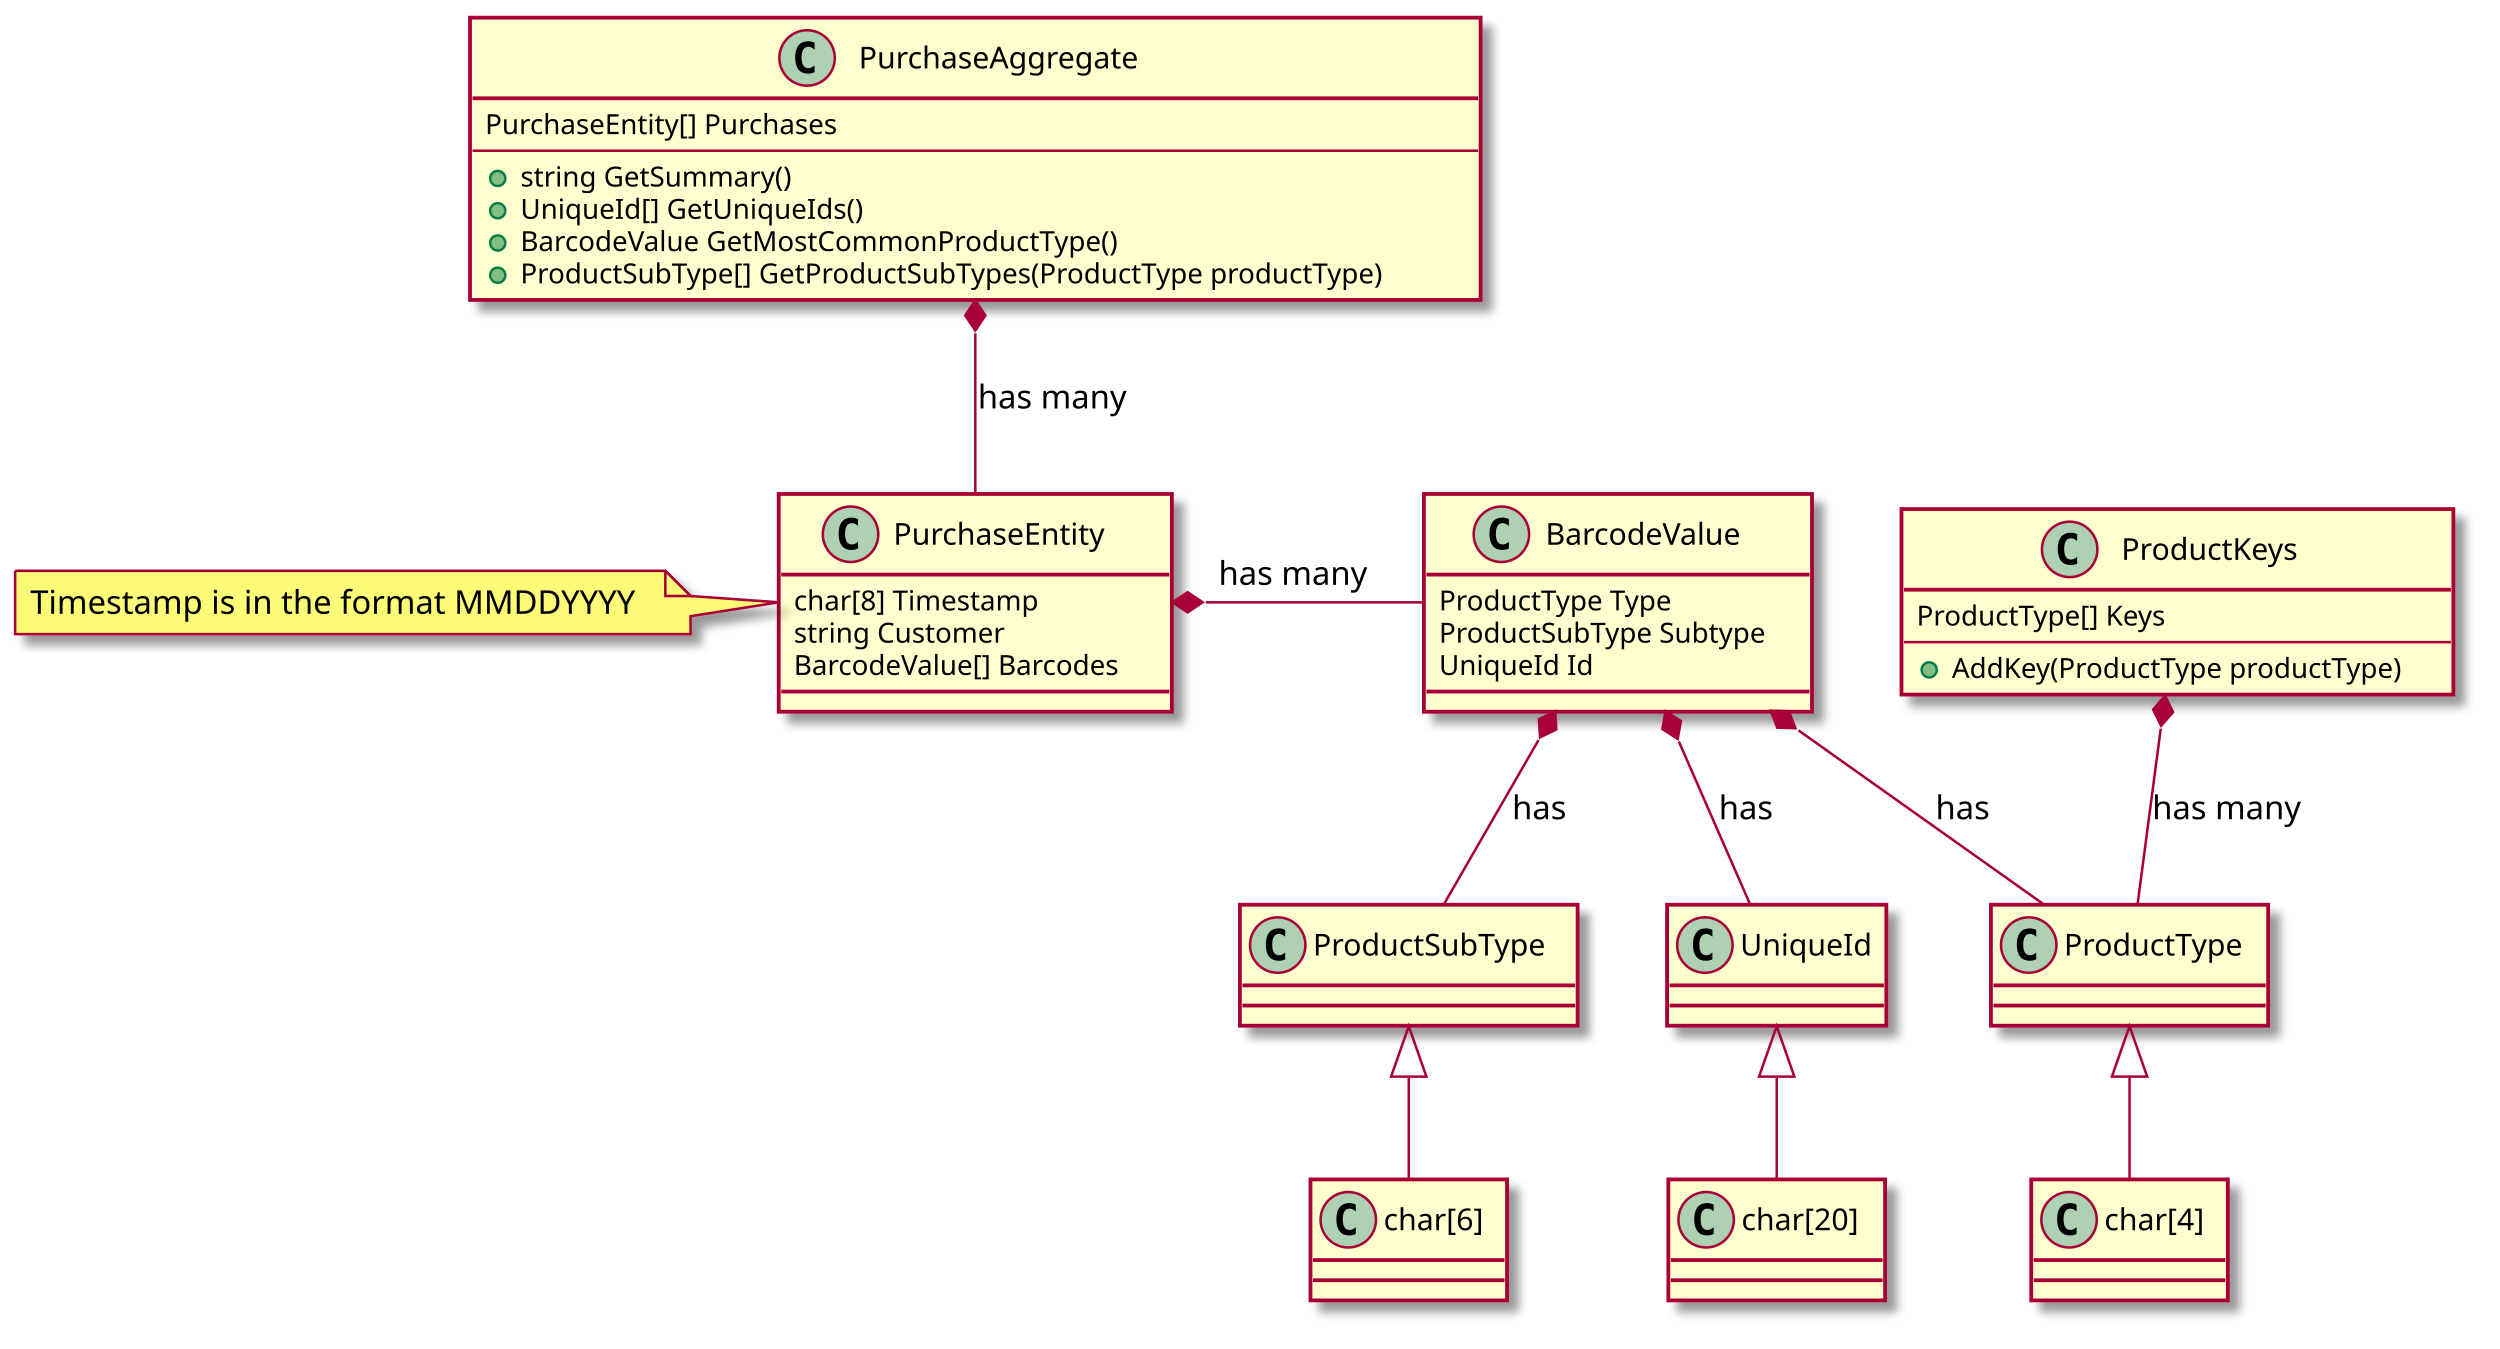
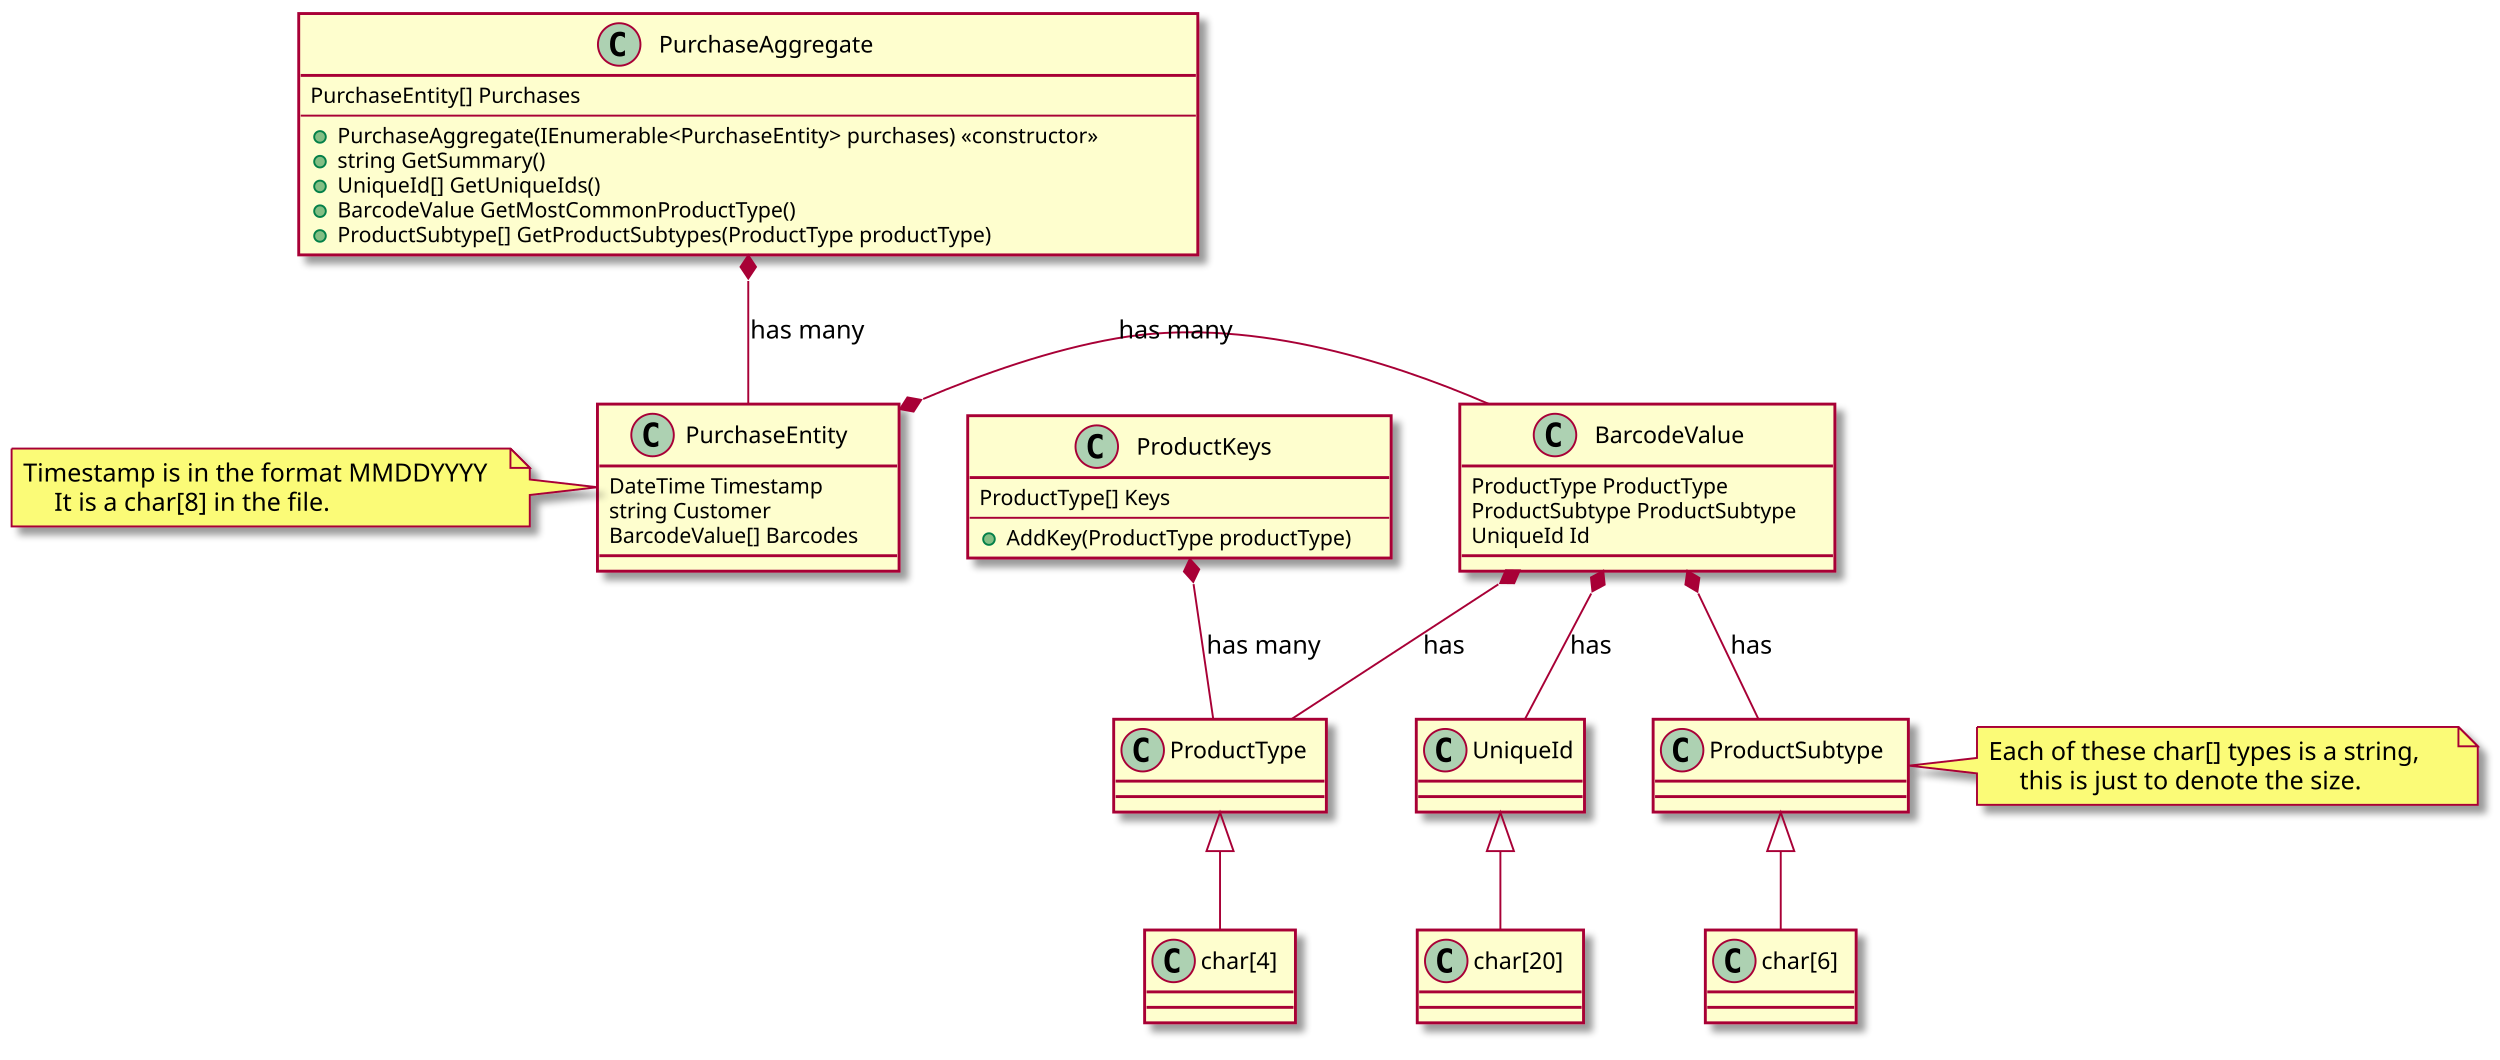
- <svg xmlns="http://www.w3.org/2000/svg" contentScriptType="application/ecmascript" contentStyleType="text/css" height="535px" preserveAspectRatio="none" style="width:992px;height:535px;" version="1.1" viewBox="0 0 992 535" width="992px" zoomAndPan="magnify">
+ <svg xmlns="http://www.w3.org/2000/svg" contentScriptType="application/ecmascript" contentStyleType="text/css" height="548px" preserveAspectRatio="none" style="width:1293px;height:548px;" version="1.1" viewBox="0 0 1293 548" width="1293px" zoomAndPan="magnify">
  <defs>
-     <filter height="300%" id="f1qn5pmj6svclo" width="300%" x="-1" y="-1">
+     <filter height="300%" id="f1mchyropxokbg" width="300%" x="-1" y="-1">
      <feGaussianBlur result="blurOut" stdDeviation="2.0" />
      <feColorMatrix in="blurOut" result="blurOut2" type="matrix" values="0 0 0 0 0 0 0 0 0 0 0 0 0 0 0 0 0 0 .4 0" />
      <feOffset dx="4.0" dy="4.0" in="blurOut2" result="blurOut3" />
      <feBlend in="SourceGraphic" in2="blurOut3" mode="normal" />
    </filter>
  </defs>
  <g>
-     <rect codeLine="7" fill="#FEFECE" filter="url(#f1qn5pmj6svclo)" height="73.609" id="ProductKeys" style="stroke: #A80036; stroke-width: 1.5;" width="219" x="754.5" y="202" />
-     <ellipse cx="821.25" cy="218" fill="#ADD1B2" rx="11" ry="11" style="stroke: #A80036; stroke-width: 1.0;" />
-     <path d="M824.219,223.641 Q823.641,223.938 823,224.078 Q822.359,224.234 821.656,224.234 Q819.156,224.234 817.828,222.594 Q816.516,220.938 816.516,217.812 Q816.516,214.688 817.828,213.031 Q819.156,211.375 821.656,211.375 Q822.359,211.375 823,211.531 Q823.656,211.688 824.219,211.984 L824.219,214.703 Q823.594,214.125 823,213.859 Q822.406,213.578 821.781,213.578 Q820.438,213.578 819.75,214.656 Q819.062,215.719 819.062,217.812 Q819.062,219.906 819.75,220.984 Q820.438,222.047 821.781,222.047 Q822.406,222.047 823,221.781 Q823.594,221.5 824.219,220.922 L824.219,223.641 Z " />
-     <text fill="#000000" font-family="sans-serif" font-size="12" lengthAdjust="spacingAndGlyphs" textLength="77" x="841.75" y="222.154">ProductKeys</text>
-     <line style="stroke: #A80036; stroke-width: 1.5;" x1="755.5" x2="972.5" y1="234" y2="234" />
-     <text fill="#000000" font-family="sans-serif" font-size="11" lengthAdjust="spacingAndGlyphs" textLength="109" x="760.5" y="248.21">ProductType[] Keys</text>
-     <line style="stroke: #A80036; stroke-width: 1.0;" x1="755.5" x2="972.5" y1="254.805" y2="254.805" />
-     <ellipse cx="765.5" cy="265.805" fill="#84BE84" rx="3" ry="3" style="stroke: #038048; stroke-width: 1.0;" />
-     <text fill="#000000" font-family="sans-serif" font-size="11" lengthAdjust="spacingAndGlyphs" textLength="193" x="774.5" y="269.015">AddKey(ProductType productType)</text>
-     <rect codeLine="13" fill="#FEFECE" filter="url(#f1qn5pmj6svclo)" height="86.414" id="PurchaseEntity" style="stroke: #A80036; stroke-width: 1.5;" width="156" x="309" y="196" />
-     <ellipse cx="337.5" cy="212" fill="#ADD1B2" rx="11" ry="11" style="stroke: #A80036; stroke-width: 1.0;" />
-     <path d="M340.469,217.641 Q339.891,217.938 339.25,218.078 Q338.609,218.234 337.906,218.234 Q335.406,218.234 334.078,216.594 Q332.766,214.938 332.766,211.812 Q332.766,208.688 334.078,207.031 Q335.406,205.375 337.906,205.375 Q338.609,205.375 339.25,205.531 Q339.906,205.688 340.469,205.984 L340.469,208.703 Q339.844,208.125 339.25,207.859 Q338.656,207.578 338.031,207.578 Q336.688,207.578 336,208.656 Q335.312,209.719 335.312,211.812 Q335.312,213.906 336,214.984 Q336.688,216.047 338.031,216.047 Q338.656,216.047 339.25,215.781 Q339.844,215.5 340.469,214.922 L340.469,217.641 Z " />
-     <text fill="#000000" font-family="sans-serif" font-size="12" lengthAdjust="spacingAndGlyphs" textLength="94" x="354.5" y="216.154">PurchaseEntity</text>
-     <line style="stroke: #A80036; stroke-width: 1.5;" x1="310" x2="464" y1="228" y2="228" />
-     <text fill="#000000" font-family="sans-serif" font-size="11" lengthAdjust="spacingAndGlyphs" textLength="108" x="315" y="242.21">char[8] Timestamp</text>
-     <text fill="#000000" font-family="sans-serif" font-size="11" lengthAdjust="spacingAndGlyphs" textLength="93" x="315" y="255.015">string Customer</text>
-     <text fill="#000000" font-family="sans-serif" font-size="11" lengthAdjust="spacingAndGlyphs" textLength="144" x="315" y="267.82">BarcodeValue[] Barcodes</text>
-     <line style="stroke: #A80036; stroke-width: 1.5;" x1="310" x2="464" y1="274.414" y2="274.414" />
-     <path d="M6,226.5 L6,251.633 A0,0 0 0 0 6,251.633 L274,251.633 A0,0 0 0 0 274,251.633 L274,244.5 L308.949,239 L274,236.5 L274,236.5 L264,226.5 L6,226.5 A0,0 0 0 0 6,226.5 " fill="#FBFB77" filter="url(#f1qn5pmj6svclo)" style="stroke: #A80036; stroke-width: 1.0;" />
-     <path d="M264,226.5 L264,236.5 L274,236.5 L264,226.5 " fill="#FBFB77" style="stroke: #A80036; stroke-width: 1.0;" />
-     <text fill="#000000" font-family="sans-serif" font-size="13" lengthAdjust="spacingAndGlyphs" textLength="247" x="12" y="243.567">Timestamp is in the format MMDDYYYY</text>
-     <rect codeLine="20" fill="#FEFECE" filter="url(#f1qn5pmj6svclo)" height="112.023" id="PurchaseAggregate" style="stroke: #A80036; stroke-width: 1.5;" width="401" x="186.5" y="7" />
+     <rect codeLine="7" fill="#FEFECE" filter="url(#f1mchyropxokbg)" height="73.609" id="ProductKeys" style="stroke: #A80036; stroke-width: 1.5;" width="219" x="500.5" y="215" />
+     <ellipse cx="567.25" cy="231" fill="#ADD1B2" rx="11" ry="11" style="stroke: #A80036; stroke-width: 1.0;" />
+     <path d="M570.219,236.641 Q569.641,236.938 569,237.078 Q568.359,237.234 567.656,237.234 Q565.156,237.234 563.828,235.594 Q562.516,233.938 562.516,230.812 Q562.516,227.688 563.828,226.031 Q565.156,224.375 567.656,224.375 Q568.359,224.375 569,224.531 Q569.656,224.688 570.219,224.984 L570.219,227.703 Q569.594,227.125 569,226.859 Q568.406,226.578 567.781,226.578 Q566.438,226.578 565.75,227.656 Q565.062,228.719 565.062,230.812 Q565.062,232.906 565.75,233.984 Q566.438,235.047 567.781,235.047 Q568.406,235.047 569,234.781 Q569.594,234.5 570.219,233.922 L570.219,236.641 Z " />
+     <text fill="#000000" font-family="sans-serif" font-size="12" lengthAdjust="spacingAndGlyphs" textLength="77" x="587.75" y="235.154">ProductKeys</text>
+     <line style="stroke: #A80036; stroke-width: 1.5;" x1="501.5" x2="718.5" y1="247" y2="247" />
+     <text fill="#000000" font-family="sans-serif" font-size="11" lengthAdjust="spacingAndGlyphs" textLength="109" x="506.5" y="261.21">ProductType[] Keys</text>
+     <line style="stroke: #A80036; stroke-width: 1.0;" x1="501.5" x2="718.5" y1="267.805" y2="267.805" />
+     <ellipse cx="511.5" cy="278.805" fill="#84BE84" rx="3" ry="3" style="stroke: #038048; stroke-width: 1.0;" />
+     <text fill="#000000" font-family="sans-serif" font-size="11" lengthAdjust="spacingAndGlyphs" textLength="193" x="520.5" y="282.015">AddKey(ProductType productType)</text>
+     <rect codeLine="13" fill="#FEFECE" filter="url(#f1mchyropxokbg)" height="86.414" id="PurchaseEntity" style="stroke: #A80036; stroke-width: 1.5;" width="156" x="309" y="209" />
+     <ellipse cx="337.5" cy="225" fill="#ADD1B2" rx="11" ry="11" style="stroke: #A80036; stroke-width: 1.0;" />
+     <path d="M340.469,230.641 Q339.891,230.938 339.25,231.078 Q338.609,231.234 337.906,231.234 Q335.406,231.234 334.078,229.594 Q332.766,227.938 332.766,224.812 Q332.766,221.688 334.078,220.031 Q335.406,218.375 337.906,218.375 Q338.609,218.375 339.25,218.531 Q339.906,218.688 340.469,218.984 L340.469,221.703 Q339.844,221.125 339.25,220.859 Q338.656,220.578 338.031,220.578 Q336.688,220.578 336,221.656 Q335.312,222.719 335.312,224.812 Q335.312,226.906 336,227.984 Q336.688,229.047 338.031,229.047 Q338.656,229.047 339.25,228.781 Q339.844,228.5 340.469,227.922 L340.469,230.641 Z " />
+     <text fill="#000000" font-family="sans-serif" font-size="12" lengthAdjust="spacingAndGlyphs" textLength="94" x="354.5" y="229.154">PurchaseEntity</text>
+     <line style="stroke: #A80036; stroke-width: 1.5;" x1="310" x2="464" y1="241" y2="241" />
+     <text fill="#000000" font-family="sans-serif" font-size="11" lengthAdjust="spacingAndGlyphs" textLength="122" x="315" y="255.21">DateTime Timestamp</text>
+     <text fill="#000000" font-family="sans-serif" font-size="11" lengthAdjust="spacingAndGlyphs" textLength="93" x="315" y="268.015">string Customer</text>
+     <text fill="#000000" font-family="sans-serif" font-size="11" lengthAdjust="spacingAndGlyphs" textLength="144" x="315" y="280.82">BarcodeValue[] Barcodes</text>
+     <line style="stroke: #A80036; stroke-width: 1.5;" x1="310" x2="464" y1="287.414" y2="287.414" />
+     <path d="M6,232 L6,272.266 A0,0 0 0 0 6,272.266 L274,272.266 A0,0 0 0 0 274,272.266 L274,256 L308.949,252 L274,248 L274,242 L264,232 L6,232 A0,0 0 0 0 6,232 " fill="#FBFB77" filter="url(#f1mchyropxokbg)" style="stroke: #A80036; stroke-width: 1.0;" />
+     <path d="M264,232 L264,242 L274,242 L264,232 " fill="#FBFB77" style="stroke: #A80036; stroke-width: 1.0;" />
+     <text fill="#000000" font-family="sans-serif" font-size="13" lengthAdjust="spacingAndGlyphs" textLength="247" x="12" y="249.067">Timestamp is in the format MMDDYYYY</text>
+     <text fill="#000000" font-family="sans-serif" font-size="13" lengthAdjust="spacingAndGlyphs" textLength="150" x="28" y="264.2">It is a char[8] in the file.</text>
+     <rect codeLine="23" fill="#FEFECE" filter="url(#f1mchyropxokbg)" height="124.828" id="PurchaseAggregate" style="stroke: #A80036; stroke-width: 1.5;" width="465" x="154.5" y="7" />
    <ellipse cx="320.25" cy="23" fill="#ADD1B2" rx="11" ry="11" style="stroke: #A80036; stroke-width: 1.0;" />
    <path d="M323.219,28.641 Q322.641,28.938 322,29.078 Q321.359,29.234 320.656,29.234 Q318.156,29.234 316.828,27.594 Q315.516,25.938 315.516,22.812 Q315.516,19.688 316.828,18.031 Q318.156,16.375 320.656,16.375 Q321.359,16.375 322,16.531 Q322.656,16.688 323.219,16.984 L323.219,19.703 Q322.594,19.125 322,18.859 Q321.406,18.578 320.781,18.578 Q319.438,18.578 318.75,19.656 Q318.062,20.719 318.062,22.812 Q318.062,24.906 318.75,25.984 Q319.438,27.047 320.781,27.047 Q321.406,27.047 322,26.781 Q322.594,26.5 323.219,25.922 L323.219,28.641 Z " />
    <text fill="#000000" font-family="sans-serif" font-size="12" lengthAdjust="spacingAndGlyphs" textLength="125" x="340.75" y="27.154">PurchaseAggregate</text>
-     <line style="stroke: #A80036; stroke-width: 1.5;" x1="187.5" x2="586.5" y1="39" y2="39" />
-     <text fill="#000000" font-family="sans-serif" font-size="11" lengthAdjust="spacingAndGlyphs" textLength="156" x="192.5" y="53.21">PurchaseEntity[] Purchases</text>
-     <line style="stroke: #A80036; stroke-width: 1.0;" x1="187.5" x2="586.5" y1="59.805" y2="59.805" />
-     <ellipse cx="197.5" cy="70.805" fill="#84BE84" rx="3" ry="3" style="stroke: #038048; stroke-width: 1.0;" />
-     <text fill="#000000" font-family="sans-serif" font-size="11" lengthAdjust="spacingAndGlyphs" textLength="120" x="206.5" y="74.015">string GetSummary()</text>
-     <ellipse cx="197.5" cy="83.609" fill="#84BE84" rx="3" ry="3" style="stroke: #038048; stroke-width: 1.0;" />
-     <text fill="#000000" font-family="sans-serif" font-size="11" lengthAdjust="spacingAndGlyphs" textLength="145" x="206.5" y="86.82">UniqueId[] GetUniqueIds()</text>
-     <ellipse cx="197.5" cy="96.414" fill="#84BE84" rx="3" ry="3" style="stroke: #038048; stroke-width: 1.0;" />
-     <text fill="#000000" font-family="sans-serif" font-size="11" lengthAdjust="spacingAndGlyphs" textLength="258" x="206.5" y="99.624">BarcodeValue GetMostCommonProductType()</text>
-     <ellipse cx="197.5" cy="109.219" fill="#84BE84" rx="3" ry="3" style="stroke: #038048; stroke-width: 1.0;" />
-     <text fill="#000000" font-family="sans-serif" font-size="11" lengthAdjust="spacingAndGlyphs" textLength="375" x="206.5" y="112.429">ProductSubType[] GetProductSubTypes(ProductType productType)</text>
-     <rect codeLine="29" fill="#FEFECE" filter="url(#f1qn5pmj6svclo)" height="48" id="char4" style="stroke: #A80036; stroke-width: 1.5;" width="78" x="806" y="468" />
-     <ellipse cx="821" cy="484" fill="#ADD1B2" rx="11" ry="11" style="stroke: #A80036; stroke-width: 1.0;" />
-     <path d="M823.969,489.641 Q823.391,489.938 822.75,490.078 Q822.109,490.234 821.406,490.234 Q818.906,490.234 817.578,488.594 Q816.266,486.938 816.266,483.812 Q816.266,480.688 817.578,479.031 Q818.906,477.375 821.406,477.375 Q822.109,477.375 822.75,477.531 Q823.406,477.688 823.969,477.984 L823.969,480.703 Q823.344,480.125 822.75,479.859 Q822.156,479.578 821.531,479.578 Q820.188,479.578 819.5,480.656 Q818.812,481.719 818.812,483.812 Q818.812,485.906 819.5,486.984 Q820.188,488.047 821.531,488.047 Q822.156,488.047 822.75,487.781 Q823.344,487.5 823.969,486.922 L823.969,489.641 Z " />
-     <text fill="#000000" font-family="sans-serif" font-size="12" lengthAdjust="spacingAndGlyphs" textLength="46" x="835" y="488.154">char[4]</text>
-     <line style="stroke: #A80036; stroke-width: 1.5;" x1="807" x2="883" y1="500" y2="500" />
-     <line style="stroke: #A80036; stroke-width: 1.5;" x1="807" x2="883" y1="508" y2="508" />
-     <rect codeLine="30" fill="#FEFECE" filter="url(#f1qn5pmj6svclo)" height="48" id="char6" style="stroke: #A80036; stroke-width: 1.5;" width="78" x="520" y="468" />
-     <ellipse cx="535" cy="484" fill="#ADD1B2" rx="11" ry="11" style="stroke: #A80036; stroke-width: 1.0;" />
-     <path d="M537.969,489.641 Q537.391,489.938 536.75,490.078 Q536.109,490.234 535.406,490.234 Q532.906,490.234 531.578,488.594 Q530.266,486.938 530.266,483.812 Q530.266,480.688 531.578,479.031 Q532.906,477.375 535.406,477.375 Q536.109,477.375 536.75,477.531 Q537.406,477.688 537.969,477.984 L537.969,480.703 Q537.344,480.125 536.75,479.859 Q536.156,479.578 535.531,479.578 Q534.188,479.578 533.5,480.656 Q532.812,481.719 532.812,483.812 Q532.812,485.906 533.5,486.984 Q534.188,488.047 535.531,488.047 Q536.156,488.047 536.75,487.781 Q537.344,487.5 537.969,486.922 L537.969,489.641 Z " />
-     <text fill="#000000" font-family="sans-serif" font-size="12" lengthAdjust="spacingAndGlyphs" textLength="46" x="549" y="488.154">char[6]</text>
-     <line style="stroke: #A80036; stroke-width: 1.5;" x1="521" x2="597" y1="500" y2="500" />
-     <line style="stroke: #A80036; stroke-width: 1.5;" x1="521" x2="597" y1="508" y2="508" />
-     <rect codeLine="31" fill="#FEFECE" filter="url(#f1qn5pmj6svclo)" height="48" id="char20" style="stroke: #A80036; stroke-width: 1.5;" width="86" x="662" y="468" />
-     <ellipse cx="677" cy="484" fill="#ADD1B2" rx="11" ry="11" style="stroke: #A80036; stroke-width: 1.0;" />
-     <path d="M679.969,489.641 Q679.391,489.938 678.75,490.078 Q678.109,490.234 677.406,490.234 Q674.906,490.234 673.578,488.594 Q672.266,486.938 672.266,483.812 Q672.266,480.688 673.578,479.031 Q674.906,477.375 677.406,477.375 Q678.109,477.375 678.75,477.531 Q679.406,477.688 679.969,477.984 L679.969,480.703 Q679.344,480.125 678.75,479.859 Q678.156,479.578 677.531,479.578 Q676.188,479.578 675.5,480.656 Q674.812,481.719 674.812,483.812 Q674.812,485.906 675.5,486.984 Q676.188,488.047 677.531,488.047 Q678.156,488.047 678.75,487.781 Q679.344,487.5 679.969,486.922 L679.969,489.641 Z " />
-     <text fill="#000000" font-family="sans-serif" font-size="12" lengthAdjust="spacingAndGlyphs" textLength="54" x="691" y="488.154">char[20]</text>
-     <line style="stroke: #A80036; stroke-width: 1.5;" x1="663" x2="747" y1="500" y2="500" />
-     <line style="stroke: #A80036; stroke-width: 1.5;" x1="663" x2="747" y1="508" y2="508" />
-     <rect fill="#FEFECE" filter="url(#f1qn5pmj6svclo)" height="48" id="ProductType" style="stroke: #A80036; stroke-width: 1.5;" width="110" x="790" y="359" />
-     <ellipse cx="805" cy="375" fill="#ADD1B2" rx="11" ry="11" style="stroke: #A80036; stroke-width: 1.0;" />
-     <path d="M807.969,380.641 Q807.391,380.938 806.75,381.078 Q806.109,381.234 805.406,381.234 Q802.906,381.234 801.578,379.594 Q800.266,377.938 800.266,374.812 Q800.266,371.688 801.578,370.031 Q802.906,368.375 805.406,368.375 Q806.109,368.375 806.75,368.531 Q807.406,368.688 807.969,368.984 L807.969,371.703 Q807.344,371.125 806.75,370.859 Q806.156,370.578 805.531,370.578 Q804.188,370.578 803.5,371.656 Q802.812,372.719 802.812,374.812 Q802.812,376.906 803.5,377.984 Q804.188,379.047 805.531,379.047 Q806.156,379.047 806.75,378.781 Q807.344,378.5 807.969,377.922 L807.969,380.641 Z " />
-     <text fill="#000000" font-family="sans-serif" font-size="12" lengthAdjust="spacingAndGlyphs" textLength="78" x="819" y="379.154">ProductType</text>
-     <line style="stroke: #A80036; stroke-width: 1.5;" x1="791" x2="899" y1="391" y2="391" />
-     <line style="stroke: #A80036; stroke-width: 1.5;" x1="791" x2="899" y1="399" y2="399" />
-     <rect fill="#FEFECE" filter="url(#f1qn5pmj6svclo)" height="48" id="ProductSubType" style="stroke: #A80036; stroke-width: 1.5;" width="134" x="492" y="359" />
-     <ellipse cx="507" cy="375" fill="#ADD1B2" rx="11" ry="11" style="stroke: #A80036; stroke-width: 1.0;" />
-     <path d="M509.969,380.641 Q509.391,380.938 508.75,381.078 Q508.109,381.234 507.406,381.234 Q504.906,381.234 503.578,379.594 Q502.266,377.938 502.266,374.812 Q502.266,371.688 503.578,370.031 Q504.906,368.375 507.406,368.375 Q508.109,368.375 508.75,368.531 Q509.406,368.688 509.969,368.984 L509.969,371.703 Q509.344,371.125 508.75,370.859 Q508.156,370.578 507.531,370.578 Q506.188,370.578 505.5,371.656 Q504.812,372.719 504.812,374.812 Q504.812,376.906 505.5,377.984 Q506.188,379.047 507.531,379.047 Q508.156,379.047 508.75,378.781 Q509.344,378.5 509.969,377.922 L509.969,380.641 Z " />
-     <text fill="#000000" font-family="sans-serif" font-size="12" lengthAdjust="spacingAndGlyphs" textLength="102" x="521" y="379.154">ProductSubType</text>
-     <line style="stroke: #A80036; stroke-width: 1.5;" x1="493" x2="625" y1="391" y2="391" />
-     <line style="stroke: #A80036; stroke-width: 1.5;" x1="493" x2="625" y1="399" y2="399" />
-     <rect fill="#FEFECE" filter="url(#f1qn5pmj6svclo)" height="48" id="UniqueId" style="stroke: #A80036; stroke-width: 1.5;" width="87" x="661.5" y="359" />
-     <ellipse cx="676.5" cy="375" fill="#ADD1B2" rx="11" ry="11" style="stroke: #A80036; stroke-width: 1.0;" />
-     <path d="M679.469,380.641 Q678.891,380.938 678.25,381.078 Q677.609,381.234 676.906,381.234 Q674.406,381.234 673.078,379.594 Q671.766,377.938 671.766,374.812 Q671.766,371.688 673.078,370.031 Q674.406,368.375 676.906,368.375 Q677.609,368.375 678.25,368.531 Q678.906,368.688 679.469,368.984 L679.469,371.703 Q678.844,371.125 678.25,370.859 Q677.656,370.578 677.031,370.578 Q675.688,370.578 675,371.656 Q674.312,372.719 674.312,374.812 Q674.312,376.906 675,377.984 Q675.688,379.047 677.031,379.047 Q677.656,379.047 678.25,378.781 Q678.844,378.5 679.469,377.922 L679.469,380.641 Z " />
-     <text fill="#000000" font-family="sans-serif" font-size="12" lengthAdjust="spacingAndGlyphs" textLength="55" x="690.5" y="379.154">UniqueId</text>
-     <line style="stroke: #A80036; stroke-width: 1.5;" x1="662.5" x2="747.5" y1="391" y2="391" />
-     <line style="stroke: #A80036; stroke-width: 1.5;" x1="662.5" x2="747.5" y1="399" y2="399" />
-     <rect codeLine="37" fill="#FEFECE" filter="url(#f1qn5pmj6svclo)" height="86.414" id="BarcodeValue" style="stroke: #A80036; stroke-width: 1.5;" width="154" x="565" y="196" />
-     <ellipse cx="595.75" cy="212" fill="#ADD1B2" rx="11" ry="11" style="stroke: #A80036; stroke-width: 1.0;" />
-     <path d="M598.719,217.641 Q598.141,217.938 597.5,218.078 Q596.859,218.234 596.156,218.234 Q593.656,218.234 592.328,216.594 Q591.016,214.938 591.016,211.812 Q591.016,208.688 592.328,207.031 Q593.656,205.375 596.156,205.375 Q596.859,205.375 597.5,205.531 Q598.156,205.688 598.719,205.984 L598.719,208.703 Q598.094,208.125 597.5,207.859 Q596.906,207.578 596.281,207.578 Q594.938,207.578 594.25,208.656 Q593.562,209.719 593.562,211.812 Q593.562,213.906 594.25,214.984 Q594.938,216.047 596.281,216.047 Q596.906,216.047 597.5,215.781 Q598.094,215.5 598.719,214.922 L598.719,217.641 Z " />
-     <text fill="#000000" font-family="sans-serif" font-size="12" lengthAdjust="spacingAndGlyphs" textLength="87" x="613.25" y="216.154">BarcodeValue</text>
-     <line style="stroke: #A80036; stroke-width: 1.5;" x1="566" x2="718" y1="228" y2="228" />
-     <text fill="#000000" font-family="sans-serif" font-size="11" lengthAdjust="spacingAndGlyphs" textLength="101" x="571" y="242.21">ProductType Type</text>
-     <text fill="#000000" font-family="sans-serif" font-size="11" lengthAdjust="spacingAndGlyphs" textLength="142" x="571" y="255.015">ProductSubType Subtype</text>
-     <text fill="#000000" font-family="sans-serif" font-size="11" lengthAdjust="spacingAndGlyphs" textLength="63" x="571" y="267.82">UniqueId Id</text>
-     <line style="stroke: #A80036; stroke-width: 1.5;" x1="566" x2="718" y1="274.414" y2="274.414" />
-     <path codeLine="33" d="M845,427.597 C845,441.378 845,456.034 845,467.877 " fill="none" id="ProductType-backto-char4" style="stroke: #A80036; stroke-width: 1.0;" />
-     <polygon fill="none" points="838,427.191,845,407.191,852,427.191,838,427.191" style="stroke: #A80036; stroke-width: 1.0;" />
-     <path codeLine="34" d="M559,427.597 C559,441.378 559,456.034 559,467.877 " fill="none" id="ProductSubType-backto-char6" style="stroke: #A80036; stroke-width: 1.0;" />
-     <polygon fill="none" points="552,427.191,559,407.191,566,427.191,552,427.191" style="stroke: #A80036; stroke-width: 1.0;" />
-     <path codeLine="35" d="M705,427.597 C705,441.378 705,456.034 705,467.877 " fill="none" id="UniqueId-backto-char20" style="stroke: #A80036; stroke-width: 1.0;" />
-     <polygon fill="none" points="698,427.191,705,407.191,712,427.191,698,427.191" style="stroke: #A80036; stroke-width: 1.0;" />
-     <path codeLine="43" d="M713.641,289.819 C746.696,313.267 784.389,340.005 810.895,358.807 " fill="none" id="BarcodeValue-backto-ProductType" style="stroke: #A80036; stroke-width: 1.0;" />
-     <polygon fill="#A80036" points="702.632,282.01,705.211,288.744,712.419,288.953,709.84,282.219,702.632,282.01" style="stroke: #A80036; stroke-width: 1.0;" />
-     <text fill="#000000" font-family="sans-serif" font-size="13" lengthAdjust="spacingAndGlyphs" textLength="23" x="768" y="325.067">has</text>
-     <path codeLine="44" d="M610.493,293.663 C597.568,316.086 583.269,340.894 573.025,358.666 " fill="none" id="BarcodeValue-backto-ProductSubType" style="stroke: #A80036; stroke-width: 1.0;" />
-     <polygon fill="#A80036" points="617.097,282.205,610.635,285.406,611.105,292.601,617.567,289.401,617.097,282.205" style="stroke: #A80036; stroke-width: 1.0;" />
-     <text fill="#000000" font-family="sans-serif" font-size="13" lengthAdjust="spacingAndGlyphs" textLength="23" x="600" y="325.067">has</text>
-     <path codeLine="45" d="M666.185,294.281 C675.924,316.541 686.65,341.057 694.354,358.666 " fill="none" id="BarcodeValue-backto-UniqueId" style="stroke: #A80036; stroke-width: 1.0;" />
-     <polygon fill="#A80036" points="660.902,282.205,659.642,289.305,665.712,293.199,666.972,286.098,660.902,282.205" style="stroke: #A80036; stroke-width: 1.0;" />
-     <text fill="#000000" font-family="sans-serif" font-size="13" lengthAdjust="spacingAndGlyphs" textLength="23" x="682" y="325.067">has</text>
-     <path codeLine="47" d="M857.388,289.113 C854.278,312.686 850.711,339.719 848.206,358.705 " fill="none" id="ProductKeys-backto-ProductType" style="stroke: #A80036; stroke-width: 1.0;" />
-     <polygon fill="#A80036" points="859.107,276.084,854.356,281.509,857.537,287.981,862.288,282.555,859.107,276.084" style="stroke: #A80036; stroke-width: 1.0;" />
-     <text fill="#000000" font-family="sans-serif" font-size="13" lengthAdjust="spacingAndGlyphs" textLength="63" x="854" y="325.067">has many</text>
-     <path codeLine="49" d="M478.455,239 C506.726,239 537.574,239 564.783,239 " fill="none" id="PurchaseEntity-backto-BarcodeValue" style="stroke: #A80036; stroke-width: 1.0;" />
-     <polygon fill="#A80036" points="465.241,239,471.241,243,477.241,239,471.241,235,465.241,239" style="stroke: #A80036; stroke-width: 1.0;" />
-     <text fill="#000000" font-family="sans-serif" font-size="13" lengthAdjust="spacingAndGlyphs" textLength="63" x="483.5" y="232.067">has many</text>
-     <path codeLine="51" d="M387,132.282 C387,153.74 387,176.754 387,195.897 " fill="none" id="PurchaseAggregate-backto-PurchaseEntity" style="stroke: #A80036; stroke-width: 1.0;" />
-     <polygon fill="#A80036" points="387,119.171,383,125.171,387,131.171,391,125.171,387,119.171" style="stroke: #A80036; stroke-width: 1.0;" />
-     <text fill="#000000" font-family="sans-serif" font-size="13" lengthAdjust="spacingAndGlyphs" textLength="63" x="388" y="162.067">has many</text>
+     <line style="stroke: #A80036; stroke-width: 1.5;" x1="155.5" x2="618.5" y1="39" y2="39" />
+     <text fill="#000000" font-family="sans-serif" font-size="11" lengthAdjust="spacingAndGlyphs" textLength="156" x="160.5" y="53.21">PurchaseEntity[] Purchases</text>
+     <line style="stroke: #A80036; stroke-width: 1.0;" x1="155.5" x2="618.5" y1="59.805" y2="59.805" />
+     <ellipse cx="165.5" cy="70.805" fill="#84BE84" rx="3" ry="3" style="stroke: #038048; stroke-width: 1.0;" />
+     <text fill="#000000" font-family="sans-serif" font-size="11" lengthAdjust="spacingAndGlyphs" textLength="439" x="174.5" y="74.015">PurchaseAggregate(IEnumerable&lt;PurchaseEntity&gt; purchases) «constructor»</text>
+     <ellipse cx="165.5" cy="83.609" fill="#84BE84" rx="3" ry="3" style="stroke: #038048; stroke-width: 1.0;" />
+     <text fill="#000000" font-family="sans-serif" font-size="11" lengthAdjust="spacingAndGlyphs" textLength="120" x="174.5" y="86.82">string GetSummary()</text>
+     <ellipse cx="165.5" cy="96.414" fill="#84BE84" rx="3" ry="3" style="stroke: #038048; stroke-width: 1.0;" />
+     <text fill="#000000" font-family="sans-serif" font-size="11" lengthAdjust="spacingAndGlyphs" textLength="145" x="174.5" y="99.624">UniqueId[] GetUniqueIds()</text>
+     <ellipse cx="165.5" cy="109.219" fill="#84BE84" rx="3" ry="3" style="stroke: #038048; stroke-width: 1.0;" />
+     <text fill="#000000" font-family="sans-serif" font-size="11" lengthAdjust="spacingAndGlyphs" textLength="258" x="174.5" y="112.429">BarcodeValue GetMostCommonProductType()</text>
+     <ellipse cx="165.5" cy="122.023" fill="#84BE84" rx="3" ry="3" style="stroke: #038048; stroke-width: 1.0;" />
+     <text fill="#000000" font-family="sans-serif" font-size="11" lengthAdjust="spacingAndGlyphs" textLength="369" x="174.5" y="125.234">ProductSubtype[] GetProductSubtypes(ProductType productType)</text>
+     <rect codeLine="33" fill="#FEFECE" filter="url(#f1mchyropxokbg)" height="48" id="char4" style="stroke: #A80036; stroke-width: 1.5;" width="78" x="592" y="481" />
+     <ellipse cx="607" cy="497" fill="#ADD1B2" rx="11" ry="11" style="stroke: #A80036; stroke-width: 1.0;" />
+     <path d="M609.969,502.641 Q609.391,502.938 608.75,503.078 Q608.109,503.234 607.406,503.234 Q604.906,503.234 603.578,501.594 Q602.266,499.938 602.266,496.812 Q602.266,493.688 603.578,492.031 Q604.906,490.375 607.406,490.375 Q608.109,490.375 608.75,490.531 Q609.406,490.688 609.969,490.984 L609.969,493.703 Q609.344,493.125 608.75,492.859 Q608.156,492.578 607.531,492.578 Q606.188,492.578 605.5,493.656 Q604.812,494.719 604.812,496.812 Q604.812,498.906 605.5,499.984 Q606.188,501.047 607.531,501.047 Q608.156,501.047 608.75,500.781 Q609.344,500.5 609.969,499.922 L609.969,502.641 Z " />
+     <text fill="#000000" font-family="sans-serif" font-size="12" lengthAdjust="spacingAndGlyphs" textLength="46" x="621" y="501.154">char[4]</text>
+     <line style="stroke: #A80036; stroke-width: 1.5;" x1="593" x2="669" y1="513" y2="513" />
+     <line style="stroke: #A80036; stroke-width: 1.5;" x1="593" x2="669" y1="521" y2="521" />
+     <rect codeLine="34" fill="#FEFECE" filter="url(#f1mchyropxokbg)" height="48" id="char6" style="stroke: #A80036; stroke-width: 1.5;" width="78" x="882" y="481" />
+     <ellipse cx="897" cy="497" fill="#ADD1B2" rx="11" ry="11" style="stroke: #A80036; stroke-width: 1.0;" />
+     <path d="M899.969,502.641 Q899.391,502.938 898.75,503.078 Q898.109,503.234 897.406,503.234 Q894.906,503.234 893.578,501.594 Q892.266,499.938 892.266,496.812 Q892.266,493.688 893.578,492.031 Q894.906,490.375 897.406,490.375 Q898.109,490.375 898.75,490.531 Q899.406,490.688 899.969,490.984 L899.969,493.703 Q899.344,493.125 898.75,492.859 Q898.156,492.578 897.531,492.578 Q896.188,492.578 895.5,493.656 Q894.812,494.719 894.812,496.812 Q894.812,498.906 895.5,499.984 Q896.188,501.047 897.531,501.047 Q898.156,501.047 898.75,500.781 Q899.344,500.5 899.969,499.922 L899.969,502.641 Z " />
+     <text fill="#000000" font-family="sans-serif" font-size="12" lengthAdjust="spacingAndGlyphs" textLength="46" x="911" y="501.154">char[6]</text>
+     <line style="stroke: #A80036; stroke-width: 1.5;" x1="883" x2="959" y1="513" y2="513" />
+     <line style="stroke: #A80036; stroke-width: 1.5;" x1="883" x2="959" y1="521" y2="521" />
+     <rect codeLine="35" fill="#FEFECE" filter="url(#f1mchyropxokbg)" height="48" id="char20" style="stroke: #A80036; stroke-width: 1.5;" width="86" x="733" y="481" />
+     <ellipse cx="748" cy="497" fill="#ADD1B2" rx="11" ry="11" style="stroke: #A80036; stroke-width: 1.0;" />
+     <path d="M750.969,502.641 Q750.391,502.938 749.75,503.078 Q749.109,503.234 748.406,503.234 Q745.906,503.234 744.578,501.594 Q743.266,499.938 743.266,496.812 Q743.266,493.688 744.578,492.031 Q745.906,490.375 748.406,490.375 Q749.109,490.375 749.75,490.531 Q750.406,490.688 750.969,490.984 L750.969,493.703 Q750.344,493.125 749.75,492.859 Q749.156,492.578 748.531,492.578 Q747.188,492.578 746.5,493.656 Q745.812,494.719 745.812,496.812 Q745.812,498.906 746.5,499.984 Q747.188,501.047 748.531,501.047 Q749.156,501.047 749.75,500.781 Q750.344,500.5 750.969,499.922 L750.969,502.641 Z " />
+     <text fill="#000000" font-family="sans-serif" font-size="12" lengthAdjust="spacingAndGlyphs" textLength="54" x="762" y="501.154">char[20]</text>
+     <line style="stroke: #A80036; stroke-width: 1.5;" x1="734" x2="818" y1="513" y2="513" />
+     <line style="stroke: #A80036; stroke-width: 1.5;" x1="734" x2="818" y1="521" y2="521" />
+     <rect fill="#FEFECE" filter="url(#f1mchyropxokbg)" height="48" id="ProductType" style="stroke: #A80036; stroke-width: 1.5;" width="110" x="576" y="372" />
+     <ellipse cx="591" cy="388" fill="#ADD1B2" rx="11" ry="11" style="stroke: #A80036; stroke-width: 1.0;" />
+     <path d="M593.969,393.641 Q593.391,393.938 592.75,394.078 Q592.109,394.234 591.406,394.234 Q588.906,394.234 587.578,392.594 Q586.266,390.938 586.266,387.812 Q586.266,384.688 587.578,383.031 Q588.906,381.375 591.406,381.375 Q592.109,381.375 592.75,381.531 Q593.406,381.688 593.969,381.984 L593.969,384.703 Q593.344,384.125 592.75,383.859 Q592.156,383.578 591.531,383.578 Q590.188,383.578 589.5,384.656 Q588.812,385.719 588.812,387.812 Q588.812,389.906 589.5,390.984 Q590.188,392.047 591.531,392.047 Q592.156,392.047 592.75,391.781 Q593.344,391.5 593.969,390.922 L593.969,393.641 Z " />
+     <text fill="#000000" font-family="sans-serif" font-size="12" lengthAdjust="spacingAndGlyphs" textLength="78" x="605" y="392.154">ProductType</text>
+     <line style="stroke: #A80036; stroke-width: 1.5;" x1="577" x2="685" y1="404" y2="404" />
+     <line style="stroke: #A80036; stroke-width: 1.5;" x1="577" x2="685" y1="412" y2="412" />
+     <rect fill="#FEFECE" filter="url(#f1mchyropxokbg)" height="48" id="ProductSubtype" style="stroke: #A80036; stroke-width: 1.5;" width="132" x="855" y="372" />
+     <ellipse cx="870" cy="388" fill="#ADD1B2" rx="11" ry="11" style="stroke: #A80036; stroke-width: 1.0;" />
+     <path d="M872.969,393.641 Q872.391,393.938 871.75,394.078 Q871.109,394.234 870.406,394.234 Q867.906,394.234 866.578,392.594 Q865.266,390.938 865.266,387.812 Q865.266,384.688 866.578,383.031 Q867.906,381.375 870.406,381.375 Q871.109,381.375 871.75,381.531 Q872.406,381.688 872.969,381.984 L872.969,384.703 Q872.344,384.125 871.75,383.859 Q871.156,383.578 870.531,383.578 Q869.188,383.578 868.5,384.656 Q867.812,385.719 867.812,387.812 Q867.812,389.906 868.5,390.984 Q869.188,392.047 870.531,392.047 Q871.156,392.047 871.75,391.781 Q872.344,391.5 872.969,390.922 L872.969,393.641 Z " />
+     <text fill="#000000" font-family="sans-serif" font-size="12" lengthAdjust="spacingAndGlyphs" textLength="100" x="884" y="392.154">ProductSubtype</text>
+     <line style="stroke: #A80036; stroke-width: 1.5;" x1="856" x2="986" y1="404" y2="404" />
+     <line style="stroke: #A80036; stroke-width: 1.5;" x1="856" x2="986" y1="412" y2="412" />
+     <rect fill="#FEFECE" filter="url(#f1mchyropxokbg)" height="48" id="UniqueId" style="stroke: #A80036; stroke-width: 1.5;" width="87" x="732.5" y="372" />
+     <ellipse cx="747.5" cy="388" fill="#ADD1B2" rx="11" ry="11" style="stroke: #A80036; stroke-width: 1.0;" />
+     <path d="M750.469,393.641 Q749.891,393.938 749.25,394.078 Q748.609,394.234 747.906,394.234 Q745.406,394.234 744.078,392.594 Q742.766,390.938 742.766,387.812 Q742.766,384.688 744.078,383.031 Q745.406,381.375 747.906,381.375 Q748.609,381.375 749.25,381.531 Q749.906,381.688 750.469,381.984 L750.469,384.703 Q749.844,384.125 749.25,383.859 Q748.656,383.578 748.031,383.578 Q746.688,383.578 746,384.656 Q745.312,385.719 745.312,387.812 Q745.312,389.906 746,390.984 Q746.688,392.047 748.031,392.047 Q748.656,392.047 749.25,391.781 Q749.844,391.5 750.469,390.922 L750.469,393.641 Z " />
+     <text fill="#000000" font-family="sans-serif" font-size="12" lengthAdjust="spacingAndGlyphs" textLength="55" x="761.5" y="392.154">UniqueId</text>
+     <line style="stroke: #A80036; stroke-width: 1.5;" x1="733.5" x2="818.5" y1="404" y2="404" />
+     <line style="stroke: #A80036; stroke-width: 1.5;" x1="733.5" x2="818.5" y1="412" y2="412" />
+     <path d="M1022.5,376 L1022.5,392 L987.322,396 L1022.5,400 L1022.5,416.266 A0,0 0 0 0 1022.5,416.266 L1281.5,416.266 A0,0 0 0 0 1281.5,416.266 L1281.5,386 L1271.5,376 L1022.5,376 A0,0 0 0 0 1022.5,376 " fill="#FBFB77" filter="url(#f1mchyropxokbg)" style="stroke: #A80036; stroke-width: 1.0;" />
+     <path d="M1271.5,376 L1271.5,386 L1281.5,386 L1271.5,376 " fill="#FBFB77" style="stroke: #A80036; stroke-width: 1.0;" />
+     <text fill="#000000" font-family="sans-serif" font-size="13" lengthAdjust="spacingAndGlyphs" textLength="238" x="1028.5" y="393.067">Each of these char[] types is a string,</text>
+     <text fill="#000000" font-family="sans-serif" font-size="13" lengthAdjust="spacingAndGlyphs" textLength="188" x="1044.5" y="408.2">this is just to denote the size.</text>
+     <rect codeLine="45" fill="#FEFECE" filter="url(#f1mchyropxokbg)" height="86.414" id="BarcodeValue" style="stroke: #A80036; stroke-width: 1.5;" width="194" x="755" y="209" />
+     <ellipse cx="804.25" cy="225" fill="#ADD1B2" rx="11" ry="11" style="stroke: #A80036; stroke-width: 1.0;" />
+     <path d="M807.219,230.641 Q806.641,230.938 806,231.078 Q805.359,231.234 804.656,231.234 Q802.156,231.234 800.828,229.594 Q799.516,227.938 799.516,224.812 Q799.516,221.688 800.828,220.031 Q802.156,218.375 804.656,218.375 Q805.359,218.375 806,218.531 Q806.656,218.688 807.219,218.984 L807.219,221.703 Q806.594,221.125 806,220.859 Q805.406,220.578 804.781,220.578 Q803.438,220.578 802.75,221.656 Q802.062,222.719 802.062,224.812 Q802.062,226.906 802.75,227.984 Q803.438,229.047 804.781,229.047 Q805.406,229.047 806,228.781 Q806.594,228.5 807.219,227.922 L807.219,230.641 Z " />
+     <text fill="#000000" font-family="sans-serif" font-size="12" lengthAdjust="spacingAndGlyphs" textLength="87" x="824.75" y="229.154">BarcodeValue</text>
+     <line style="stroke: #A80036; stroke-width: 1.5;" x1="756" x2="948" y1="241" y2="241" />
+     <text fill="#000000" font-family="sans-serif" font-size="11" lengthAdjust="spacingAndGlyphs" textLength="144" x="761" y="255.21">ProductType ProductType</text>
+     <text fill="#000000" font-family="sans-serif" font-size="11" lengthAdjust="spacingAndGlyphs" textLength="182" x="761" y="268.015">ProductSubtype ProductSubtype</text>
+     <text fill="#000000" font-family="sans-serif" font-size="11" lengthAdjust="spacingAndGlyphs" textLength="63" x="761" y="280.82">UniqueId Id</text>
+     <line style="stroke: #A80036; stroke-width: 1.5;" x1="756" x2="948" y1="287.414" y2="287.414" />
+     <path codeLine="37" d="M631,440.597 C631,454.378 631,469.034 631,480.877 " fill="none" id="ProductType-backto-char4" style="stroke: #A80036; stroke-width: 1.0;" />
+     <polygon fill="none" points="624,440.191,631,420.191,638,440.191,624,440.191" style="stroke: #A80036; stroke-width: 1.0;" />
+     <path codeLine="38" d="M921,440.597 C921,454.378 921,469.034 921,480.877 " fill="none" id="ProductSubtype-backto-char6" style="stroke: #A80036; stroke-width: 1.0;" />
+     <polygon fill="none" points="914,440.191,921,420.191,928,440.191,914,440.191" style="stroke: #A80036; stroke-width: 1.0;" />
+     <path codeLine="39" d="M776,440.597 C776,454.378 776,469.034 776,480.877 " fill="none" id="UniqueId-backto-char20" style="stroke: #A80036; stroke-width: 1.0;" />
+     <polygon fill="none" points="769,440.191,776,420.191,783,440.191,769,440.191" style="stroke: #A80036; stroke-width: 1.0;" />
+     <path codeLine="51" d="M774.944,302.208 C738.735,325.802 697.236,352.842 668.129,371.807 " fill="none" id="BarcodeValue-backto-ProductType" style="stroke: #A80036; stroke-width: 1.0;" />
+     <polygon fill="#A80036" points="785.992,295.01,778.781,294.934,775.938,301.561,783.149,301.637,785.992,295.01" style="stroke: #A80036; stroke-width: 1.0;" />
+     <text fill="#000000" font-family="sans-serif" font-size="13" lengthAdjust="spacingAndGlyphs" textLength="23" x="736" y="338.067">has</text>
+     <path codeLine="52" d="M878.341,306.972 C889.046,329.314 900.863,353.976 909.34,371.666 " fill="none" id="BarcodeValue-backto-ProductSubtype" style="stroke: #A80036; stroke-width: 1.0;" />
+     <polygon fill="#A80036" points="872.702,295.205,871.688,302.344,877.888,306.026,878.902,298.887,872.702,295.205" style="stroke: #A80036; stroke-width: 1.0;" />
+     <text fill="#000000" font-family="sans-serif" font-size="13" lengthAdjust="spacingAndGlyphs" textLength="23" x="895" y="338.067">has</text>
+     <path codeLine="53" d="M822.987,306.972 C811.196,329.314 798.179,353.976 788.843,371.666 " fill="none" id="BarcodeValue-backto-UniqueId" style="stroke: #A80036; stroke-width: 1.0;" />
+     <polygon fill="#A80036" points="829.197,295.205,822.859,298.644,823.596,305.817,829.934,302.378,829.197,295.205" style="stroke: #A80036; stroke-width: 1.0;" />
+     <text fill="#000000" font-family="sans-serif" font-size="13" lengthAdjust="spacingAndGlyphs" textLength="23" x="812" y="338.067">has</text>
+     <path codeLine="55" d="M617.308,302.113 C620.746,325.686 624.688,352.719 627.457,371.705 " fill="none" id="ProductKeys-backto-ProductType" style="stroke: #A80036; stroke-width: 1.0;" />
+     <polygon fill="#A80036" points="615.408,289.084,612.316,295.598,617.14,300.958,620.232,294.444,615.408,289.084" style="stroke: #A80036; stroke-width: 1.0;" />
+     <text fill="#000000" font-family="sans-serif" font-size="13" lengthAdjust="spacingAndGlyphs" textLength="63" x="624" y="338.067">has many</text>
+     <path codeLine="57" d="M477.472,206.351 C508.374,193.242 543.684,180.898 577.5,175 C643.325,163.519 716.062,185.56 770.115,208.96 " fill="none" id="PurchaseEntity-backto-BarcodeValue" style="stroke: #A80036; stroke-width: 1.0;" />
+     <polygon fill="#A80036" points="465.412,211.6,472.51,212.873,476.415,206.811,469.317,205.538,465.412,211.6" style="stroke: #A80036; stroke-width: 1.0;" />
+     <text fill="#000000" font-family="sans-serif" font-size="13" lengthAdjust="spacingAndGlyphs" textLength="63" x="578.5" y="175.067">has many</text>
+     <path codeLine="59" d="M387,145.331 C387,166.979 387,189.819 387,208.787 " fill="none" id="PurchaseAggregate-backto-PurchaseEntity" style="stroke: #A80036; stroke-width: 1.0;" />
+     <polygon fill="#A80036" points="387,132.051,383,138.051,387,144.051,391,138.051,387,132.051" style="stroke: #A80036; stroke-width: 1.0;" />
+     <text fill="#000000" font-family="sans-serif" font-size="13" lengthAdjust="spacingAndGlyphs" textLength="63" x="388" y="175.067">has many</text>
  </g>
</svg>
